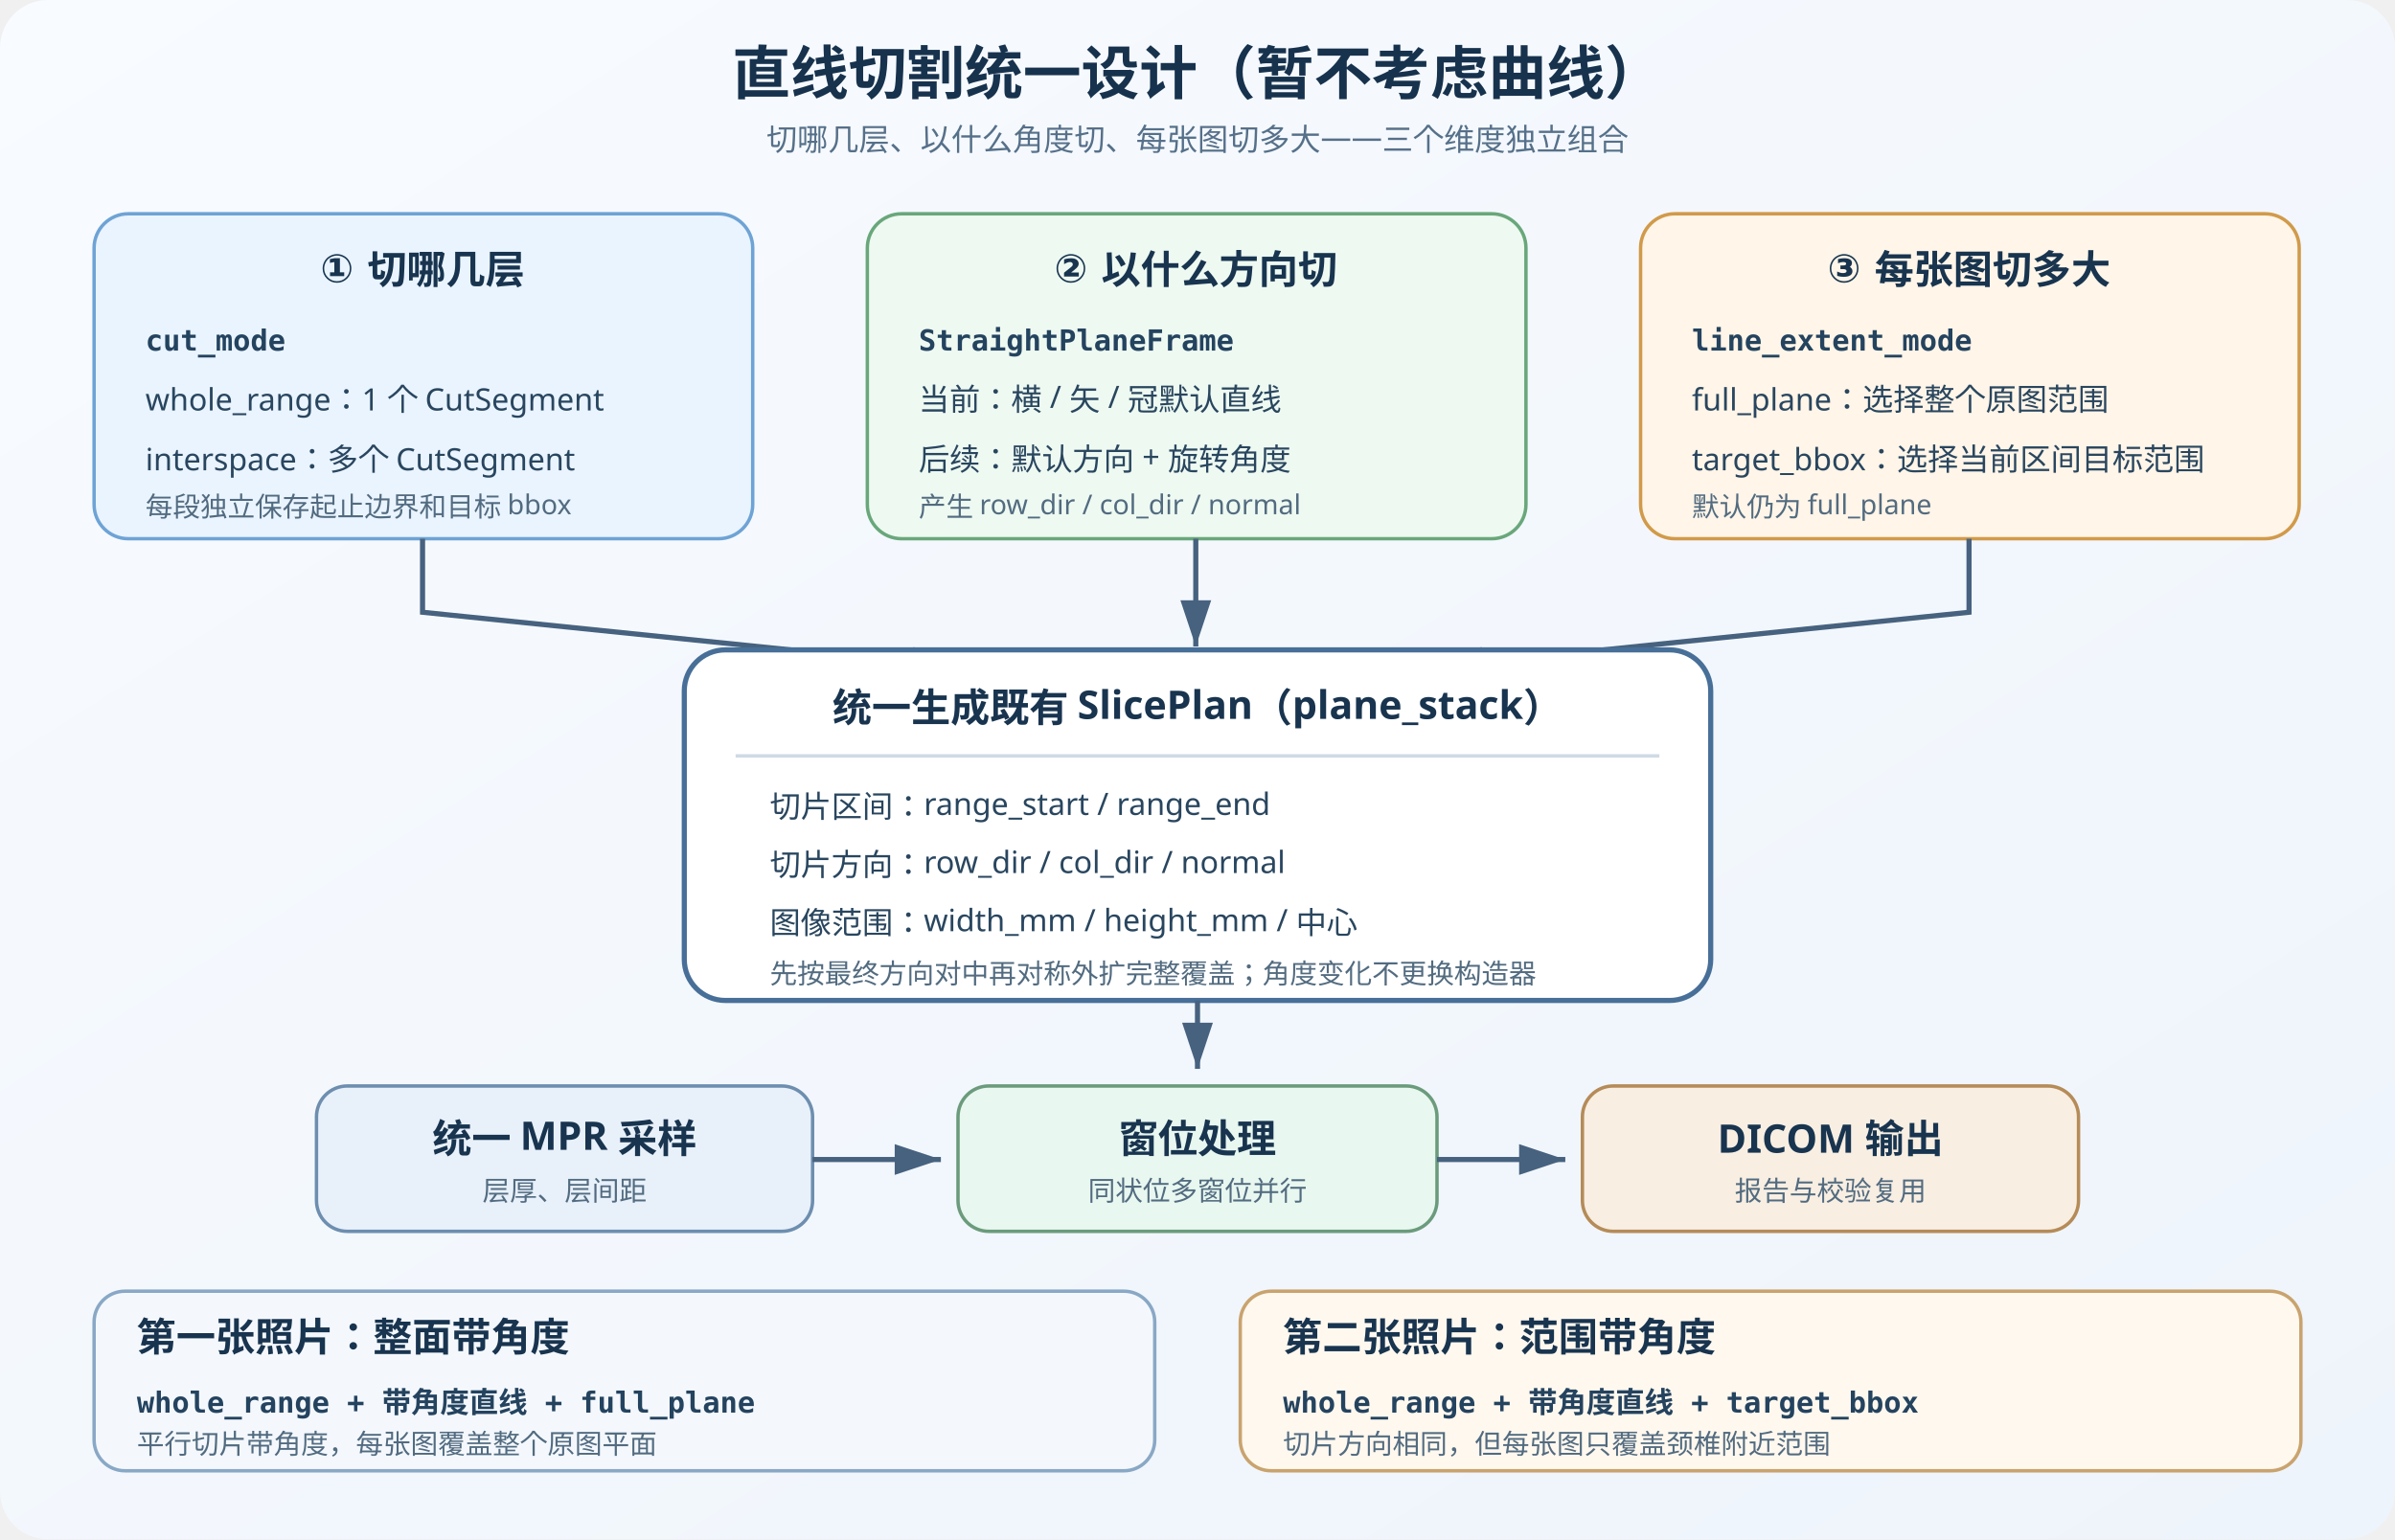
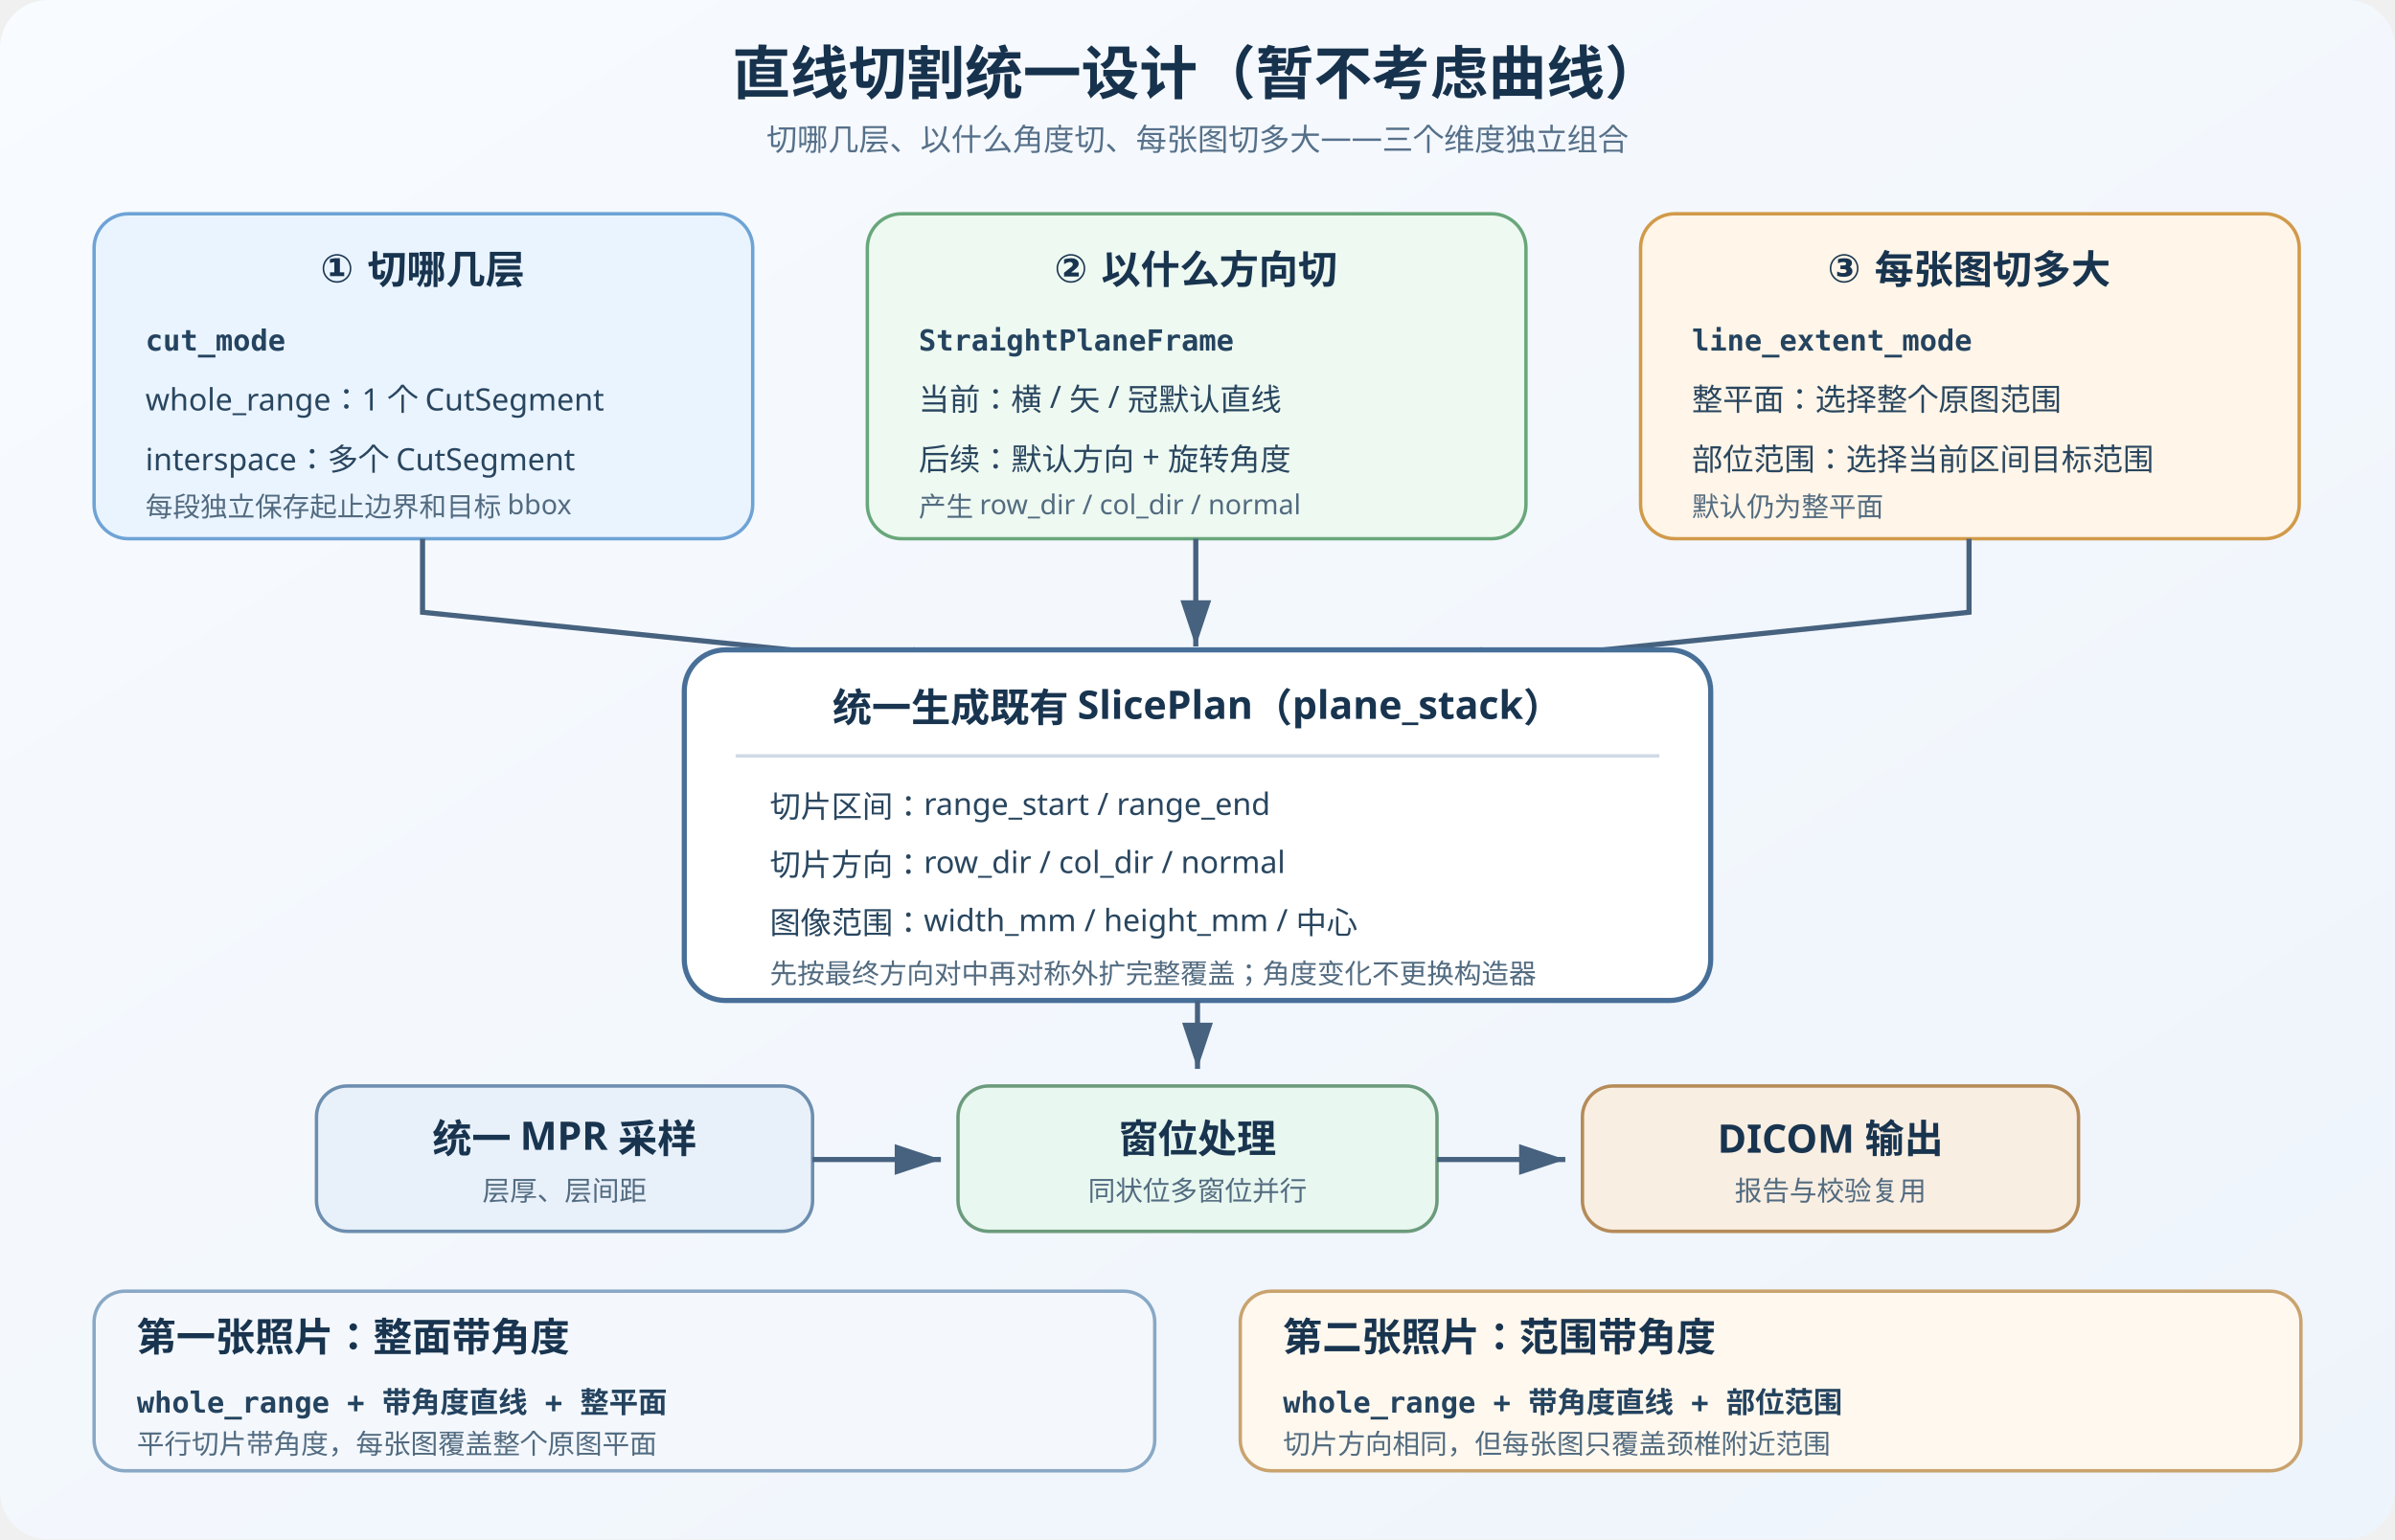
<svg xmlns="http://www.w3.org/2000/svg" width="1400" height="900" viewBox="0 0 1400 900">
  <defs>
    <linearGradient id="bg" x1="0" y1="0" x2="1" y2="1">
      <stop offset="0" stop-color="#f8fbff" />
      <stop offset="1" stop-color="#eef4fb" />
    </linearGradient>
    <marker id="arrow" markerWidth="10" markerHeight="10" refX="9" refY="3" orient="auto" markerUnits="strokeWidth">
      <path d="M0,0 L0,6 L9,3 z" fill="#47627f" />
    </marker>
    <style>
      .title { font: 700 34px sans-serif; fill: #17324d; }
      .subtitle { font: 400 18px sans-serif; fill: #567089; }
      .box-title { font: 700 23px sans-serif; fill: #18344f; }
      .body { font: 400 18px sans-serif; fill: #29465f; }
      .small { font: 400 16px sans-serif; fill: #526b80; }
      .code { font: 600 17px monospace; fill: #24435f; }
      .arrow { stroke: #47627f; stroke-width: 3; fill: none; marker-end: url(#arrow); }
    </style>
  </defs>
  <rect width="1400" height="900" rx="28" fill="url(#bg)" />
  <text x="700" y="55" text-anchor="middle" class="title">直线切割统一设计（暂不考虑曲线）</text>
  <text x="700" y="88" text-anchor="middle" class="subtitle">切哪几层、以什么角度切、每张图切多大——三个维度独立组合</text>
  <rect x="55" y="125" width="385" height="190" rx="20" fill="#eaf4ff" stroke="#6ea3d5" stroke-width="2" />
  <text x="247" y="165" text-anchor="middle" class="box-title">① 切哪几层</text>
  <text x="85" y="205" class="code">cut_mode</text>
  <text x="85" y="240" class="body">whole_range：1 个 CutSegment</text>
  <text x="85" y="275" class="body">interspace：多个 CutSegment</text>
  <text x="85" y="302" class="small">每段独立保存起止边界和目标 bbox</text>
  <rect x="507" y="125" width="385" height="190" rx="20" fill="#eef9f1" stroke="#69a77b" stroke-width="2" />
  <text x="699" y="165" text-anchor="middle" class="box-title">② 以什么方向切</text>
  <text x="537" y="205" class="code">StraightPlaneFrame</text>
  <text x="537" y="240" class="body">当前：横 / 矢 / 冠默认直线</text>
  <text x="537" y="275" class="body">后续：默认方向 + 旋转角度</text>
  <text x="537" y="302" class="small">产生 row_dir / col_dir / normal</text>
  <rect x="959" y="125" width="385" height="190" rx="20" fill="#fff5e8" stroke="#d19a4a" stroke-width="2" />
  <text x="1151" y="165" text-anchor="middle" class="box-title">③ 每张图切多大</text>
  <text x="989" y="205" class="code">line_extent_mode</text>
-   <text x="989" y="240" class="body">full_plane：选择整个原图范围</text>
-   <text x="989" y="275" class="body">target_bbox：选择当前区间目标范围</text>
-   <text x="989" y="302" class="small">默认仍为 full_plane</text>
+   <text x="989" y="240" class="body">整平面：选择整个原图范围</text>
+   <text x="989" y="275" class="body">部位范围：选择当前区间目标范围</text>
+   <text x="989" y="302" class="small">默认仍为整平面</text>
  <path d="M247 315 L247 358 L560 390" class="arrow" />
  <path d="M699 315 L699 378" class="arrow" />
  <path d="M1151 315 L1151 358 L840 390" class="arrow" />
  <rect x="400" y="380" width="600" height="205" rx="24" fill="#ffffff" stroke="#476f98" stroke-width="3" />
  <text x="700" y="422" text-anchor="middle" class="box-title">统一生成既有 SlicePlan（plane_stack）</text>
  <line x1="430" y1="442" x2="970" y2="442" stroke="#cfdae5" stroke-width="2" />
  <text x="450" y="478" class="body">切片区间：range_start / range_end</text>
  <text x="450" y="512" class="body">切片方向：row_dir / col_dir / normal</text>
  <text x="450" y="546" class="body">图像范围：width_mm / height_mm / 中心</text>
  <text x="450" y="575" class="small">先按最终方向对中再对称外扩完整覆盖；角度变化不更换构造器</text>
  <path d="M700 585 L700 625" class="arrow" />
  <rect x="185" y="635" width="290" height="85" rx="18" fill="#e8f0fa" stroke="#6d8eaf" stroke-width="2" />
  <text x="330" y="674" text-anchor="middle" class="box-title">统一 MPR 采样</text>
  <text x="330" y="702" text-anchor="middle" class="small">层厚、层间距</text>
  <path d="M475 678 L550 678" class="arrow" />
  <rect x="560" y="635" width="280" height="85" rx="18" fill="#e8f7ef" stroke="#6b9b7c" stroke-width="2" />
  <text x="700" y="674" text-anchor="middle" class="box-title">窗位处理</text>
  <text x="700" y="702" text-anchor="middle" class="small">同状位多窗位并行</text>
  <path d="M840 678 L915 678" class="arrow" />
  <rect x="925" y="635" width="290" height="85" rx="18" fill="#f8eee2" stroke="#b58b58" stroke-width="2" />
  <text x="1070" y="674" text-anchor="middle" class="box-title">DICOM 输出</text>
  <text x="1070" y="702" text-anchor="middle" class="small">报告与校验复用</text>
  <rect x="55" y="755" width="620" height="105" rx="18" fill="#f4f8fd" stroke="#89a8c5" stroke-width="2" />
  <text x="80" y="790" class="box-title">第一张照片：整面带角度</text>
-   <text x="80" y="826" class="code">whole_range + 带角度直线 + full_plane</text>
+   <text x="80" y="826" class="code">whole_range + 带角度直线 + 整平面</text>
  <text x="80" y="850" class="small">平行切片带角度，每张图覆盖整个原图平面</text>
  <rect x="725" y="755" width="620" height="105" rx="18" fill="#fff8ee" stroke="#c9a36e" stroke-width="2" />
  <text x="750" y="790" class="box-title">第二张照片：范围带角度</text>
-   <text x="750" y="826" class="code">whole_range + 带角度直线 + target_bbox</text>
+   <text x="750" y="826" class="code">whole_range + 带角度直线 + 部位范围</text>
  <text x="750" y="850" class="small">切片方向相同，但每张图只覆盖颈椎附近范围</text>
</svg>
